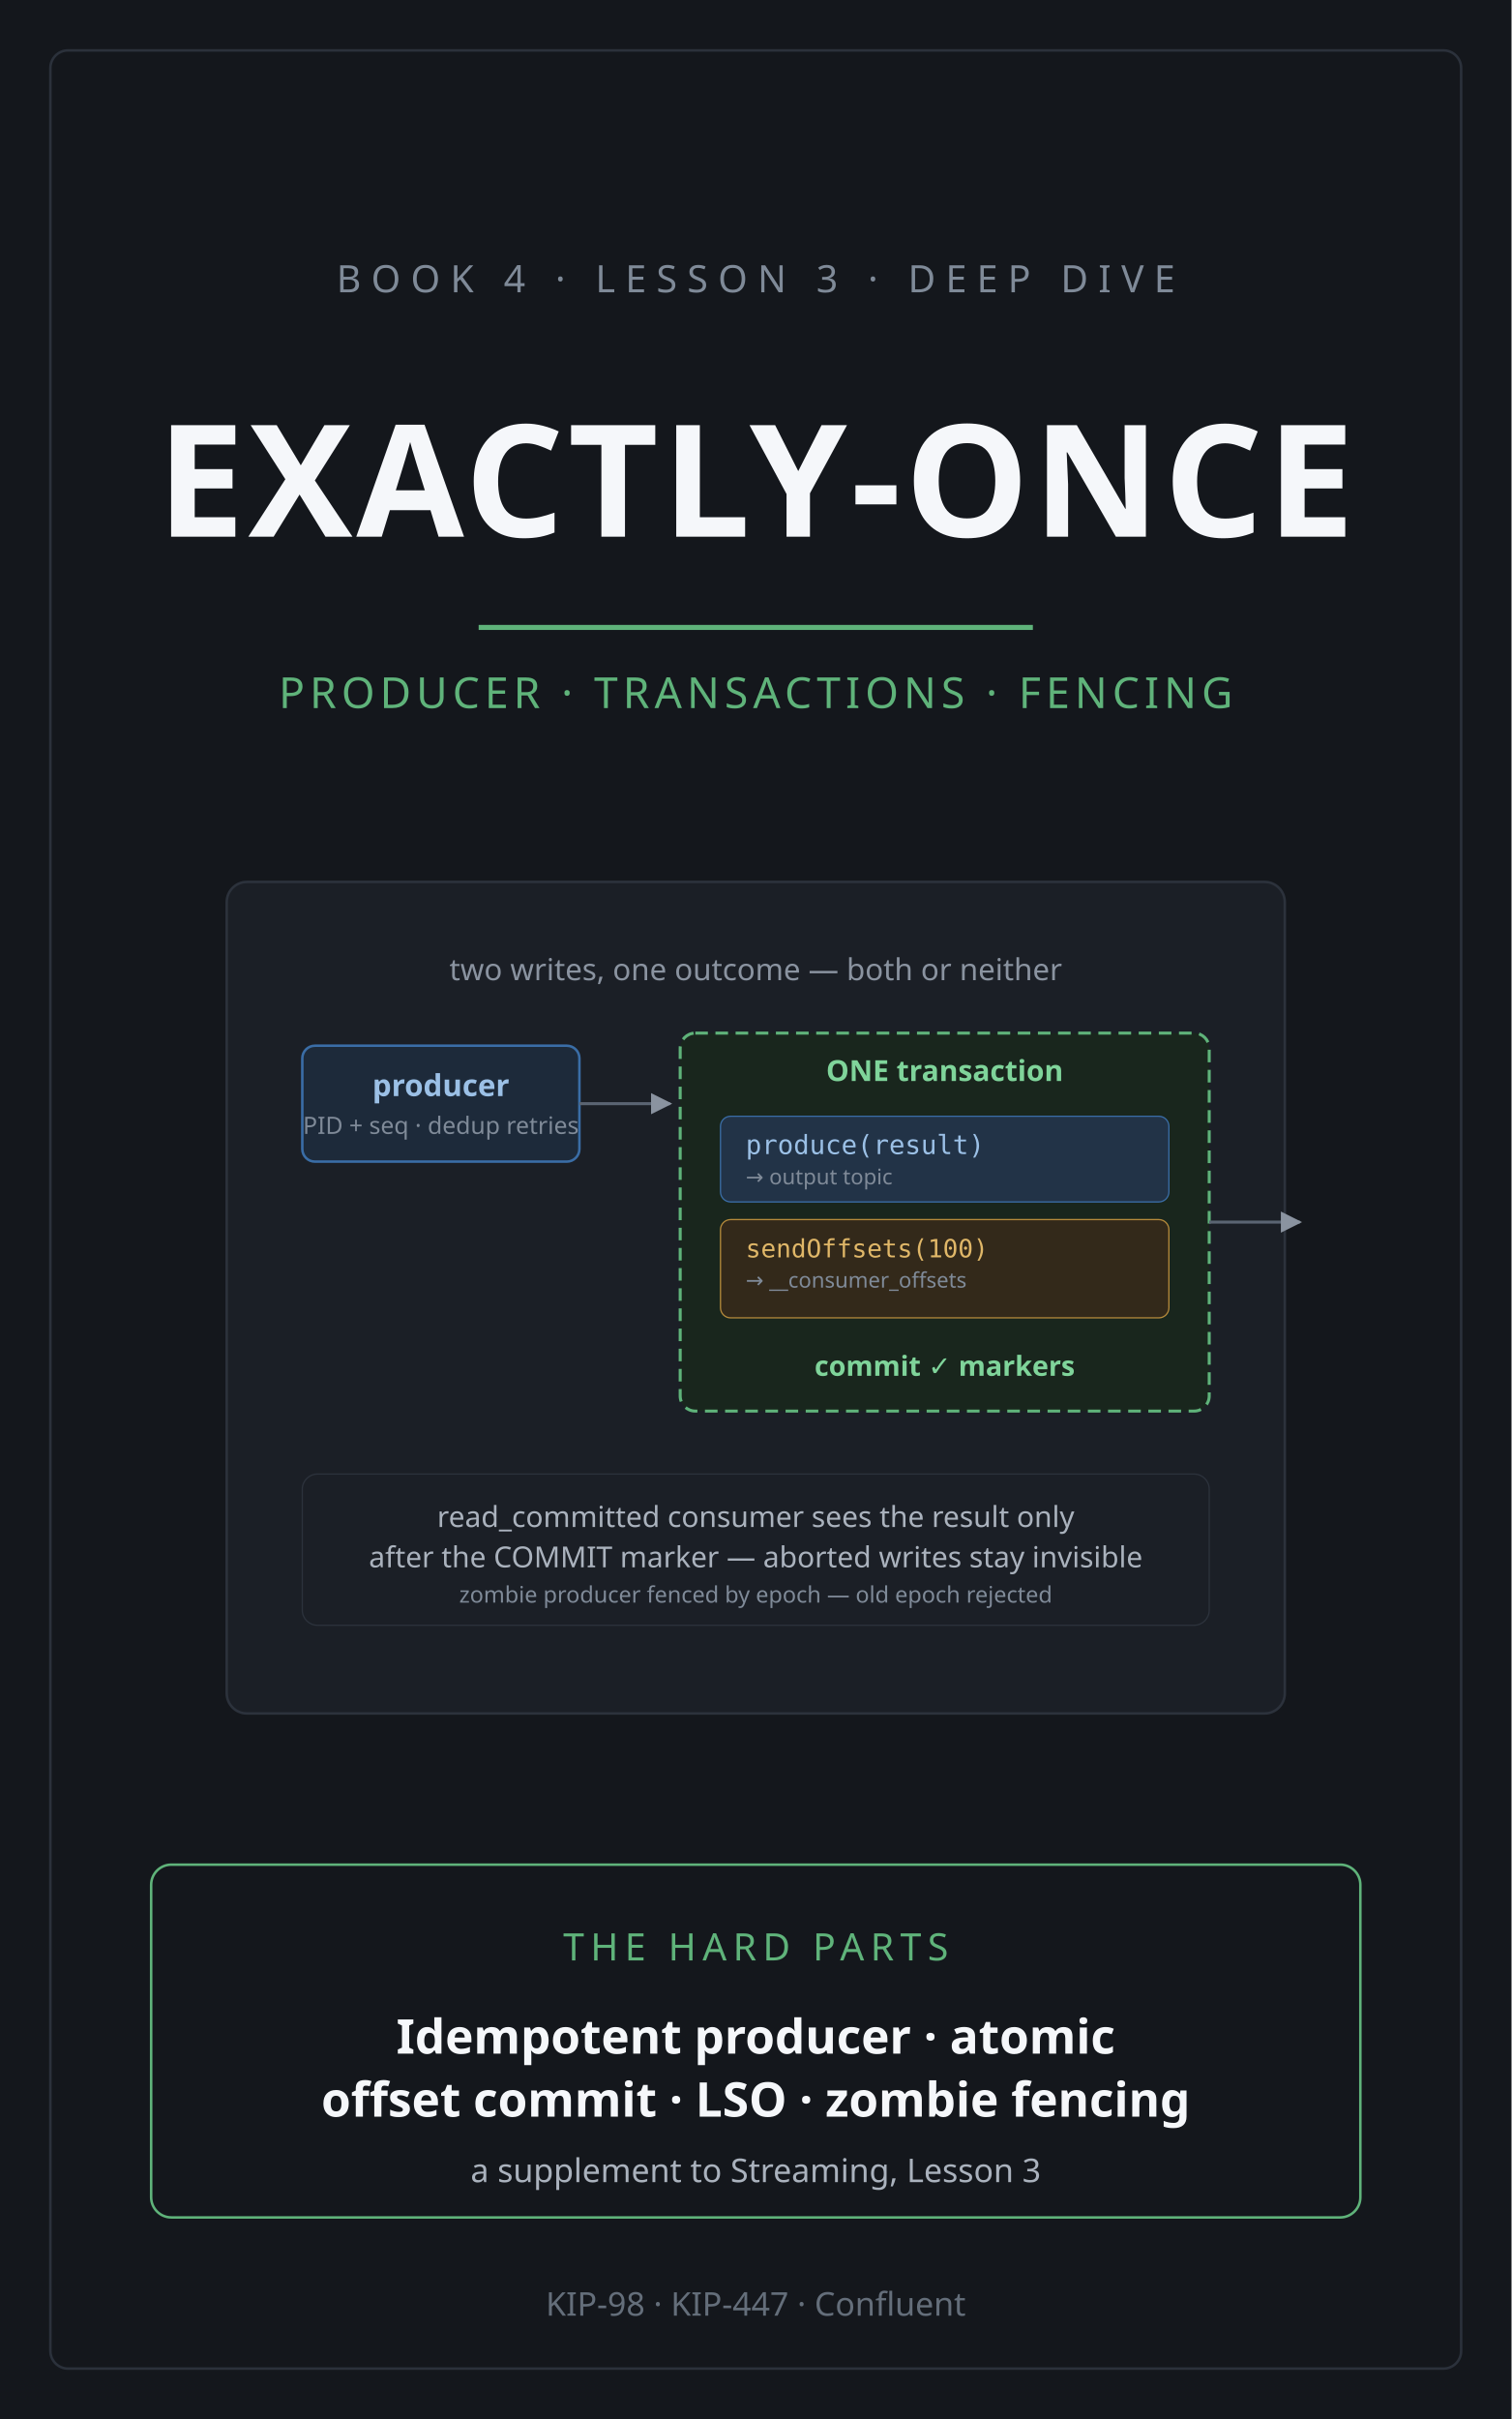
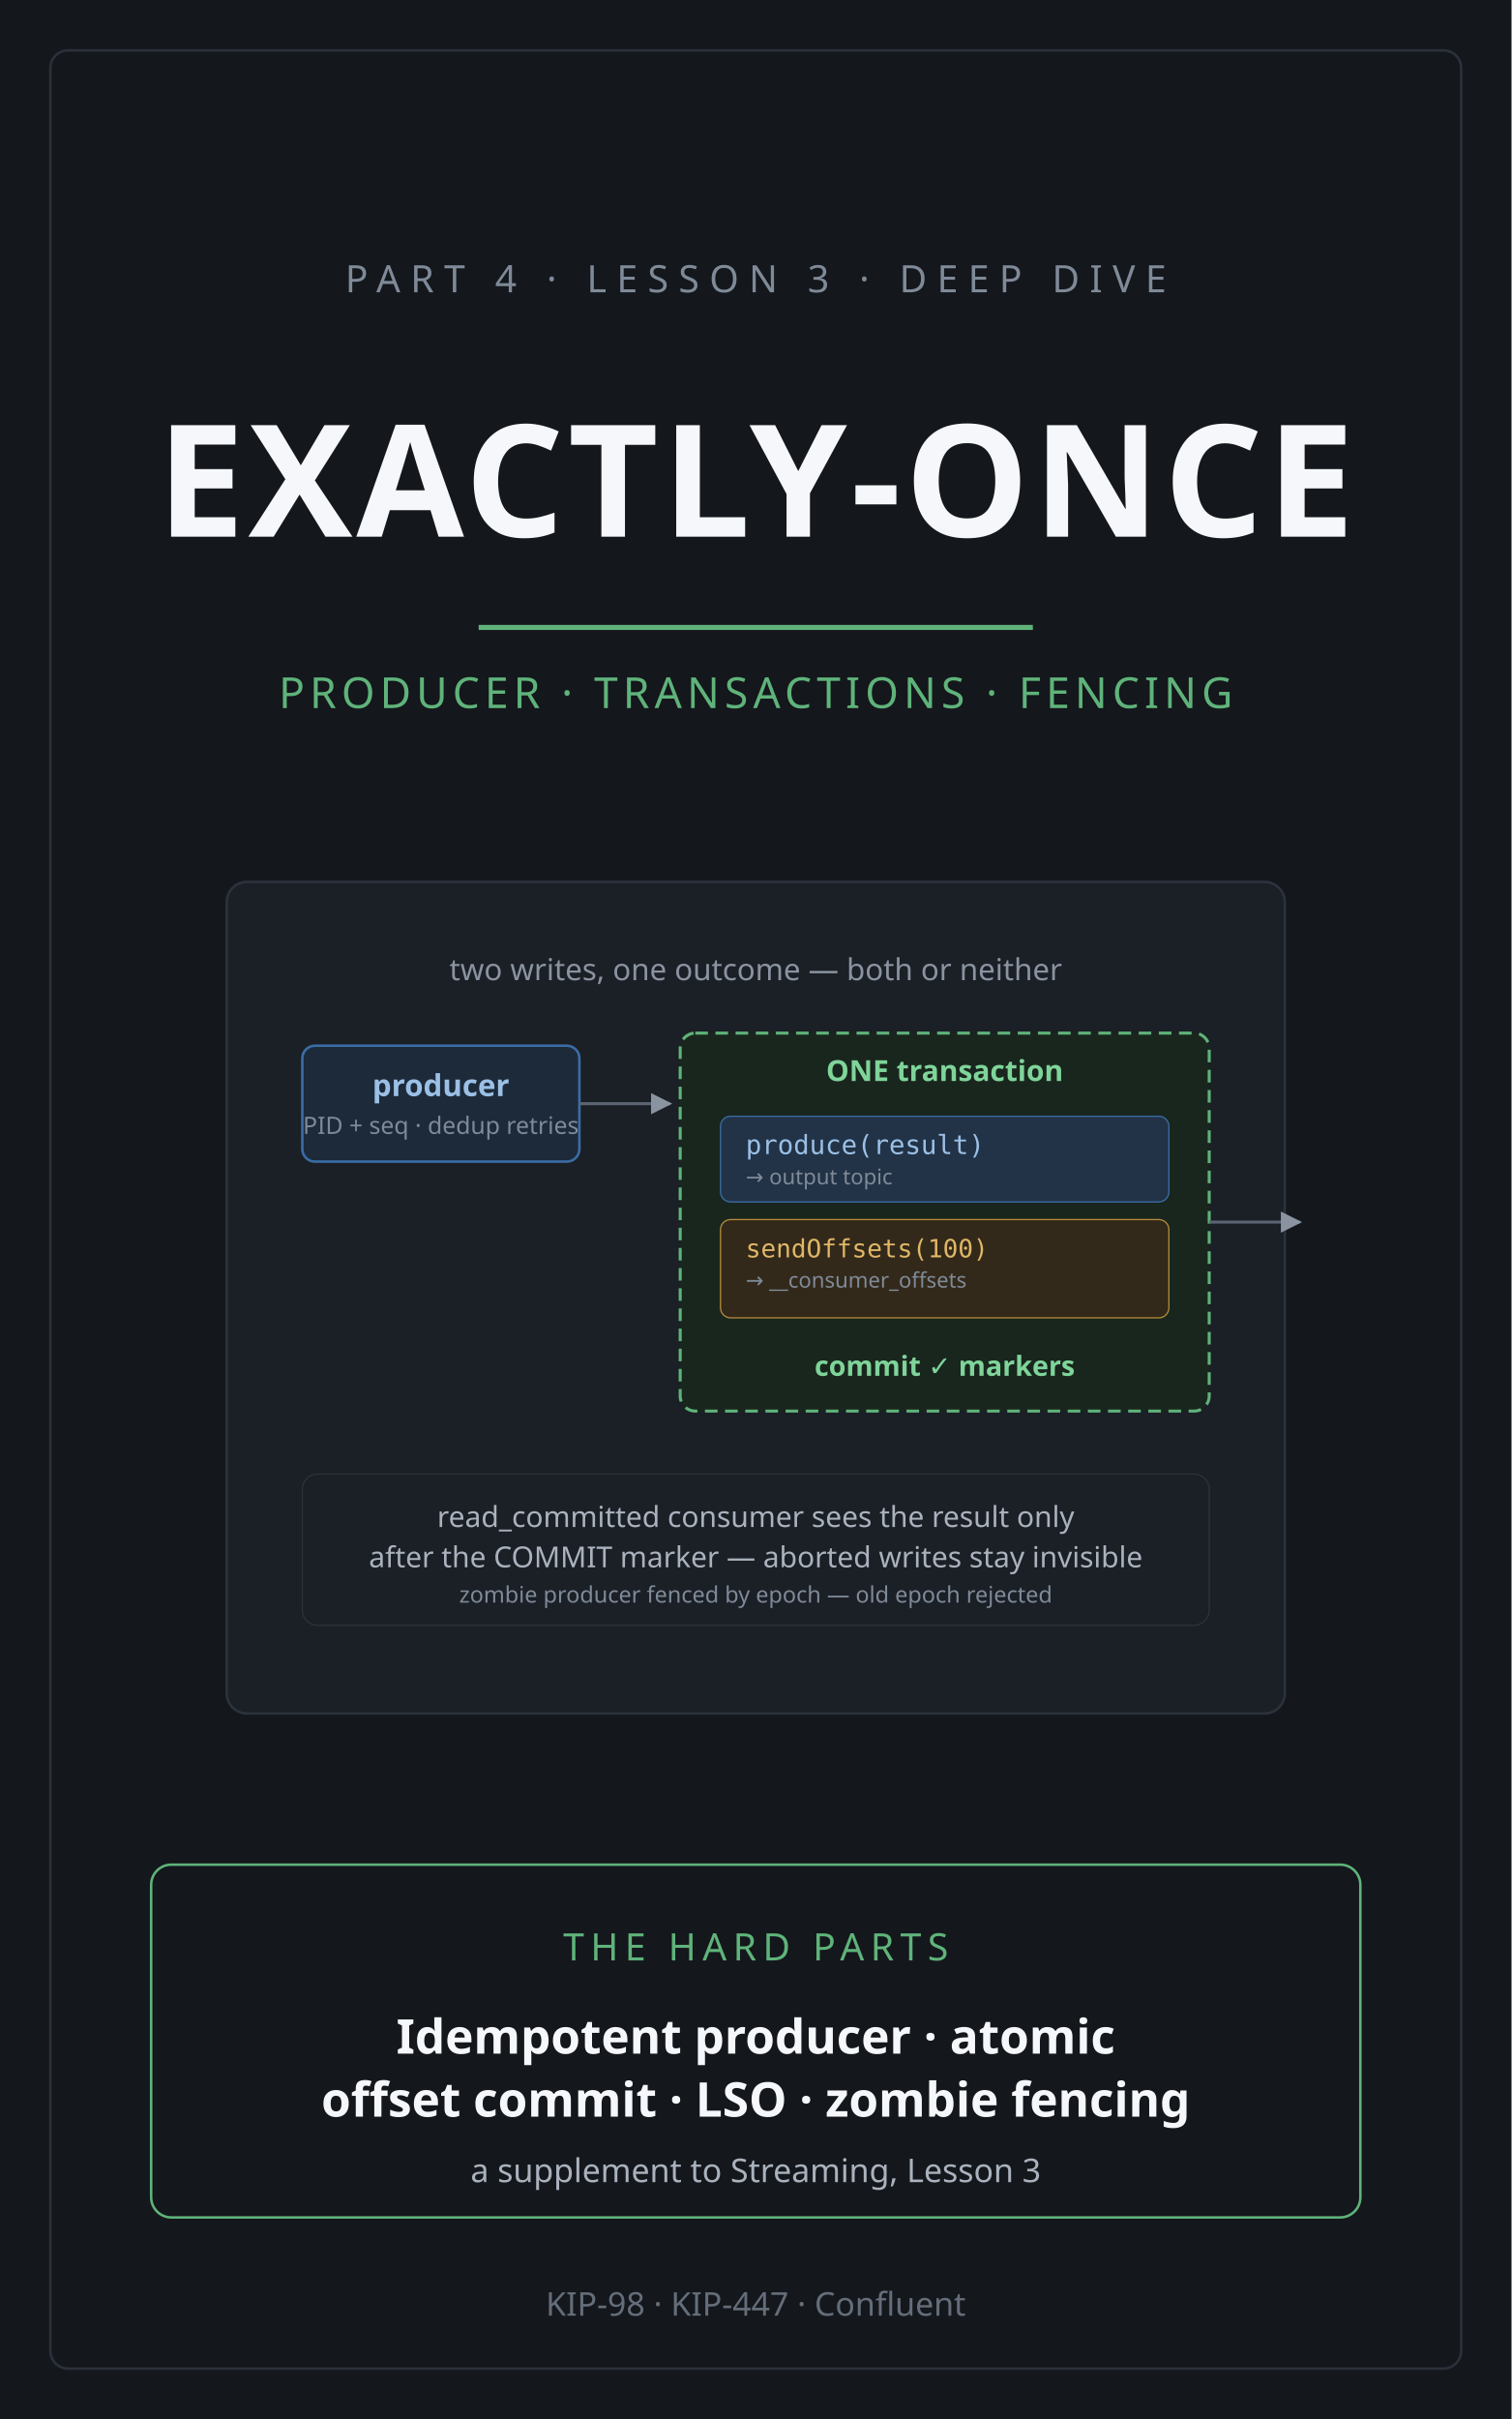
<svg xmlns="http://www.w3.org/2000/svg" viewBox="0 0 1200 1920" font-family="sans-serif">
  <defs>
    <marker id="eoc" viewBox="0 0 10 10" refX="9" refY="5" markerWidth="7" markerHeight="7" orient="auto-start-reverse">
      <path d="M0,0 L10,5 L0,10 z" fill="#8a93a0" />
    </marker>
  </defs>
  <rect width="1200" height="1920" fill="#14171c" />
  <rect x="40" y="40" width="1120" height="1840" fill="none" stroke="#2b313b" stroke-width="2" rx="14" />
-   <text x="600" y="232" text-anchor="middle" fill="#7f8a98" font-size="30" letter-spacing="8">BOOK 4 · LESSON 3 · DEEP DIVE</text>
+   <text x="600" y="232" text-anchor="middle" fill="#7f8a98" font-size="30" letter-spacing="8">PART 4 · LESSON 3 · DEEP DIVE</text>
  <text x="600" y="426" text-anchor="middle" fill="#f5f7fa" font-size="124" font-weight="bold" letter-spacing="3">EXACTLY-ONCE</text>
  <line x1="380" y1="498" x2="820" y2="498" stroke="#5fb37a" stroke-width="4" />
  <text x="600" y="562" text-anchor="middle" fill="#5fb37a" font-size="34" letter-spacing="4">PRODUCER · TRANSACTIONS · FENCING</text>
  <g transform="translate(180,700)">
    <rect x="0" y="0" width="840" height="660" rx="16" fill="#1b1f26" stroke="#2c323c" stroke-width="2" />
    <text x="420" y="78" text-anchor="middle" fill="#8a93a0" font-size="24">two writes, one outcome — both or neither</text>
    <rect x="60" y="130" width="220" height="92" rx="10" fill="#1d2a3a" stroke="#3a6da6" stroke-width="2" />
    <text x="170" y="170" text-anchor="middle" fill="#9bc0e6" font-size="24" font-weight="bold">producer</text>
    <text x="170" y="200" text-anchor="middle" fill="#7f8a98" font-size="19">PID + seq · dedup retries</text>
    <line x1="280" y1="176" x2="352" y2="176" stroke="#5a6472" stroke-width="2.4" marker-end="url(#eoc)" />
    <rect x="360" y="120" width="420" height="300" rx="12" fill="#19261d" stroke="#5fb37a" stroke-width="2.4" stroke-dasharray="10 6" />
    <text x="570" y="158" text-anchor="middle" fill="#7fd49a" font-size="23" font-weight="bold">ONE transaction</text>
    <rect x="392" y="186" width="356" height="68" rx="8" fill="#223347" stroke="#3a6da6" />
    <text x="412" y="216" fill="#9bc0e6" font-size="21" font-family="monospace">produce(result)</text>
    <text x="412" y="240" fill="#7f8a98" font-size="17">→ output topic</text>
    <rect x="392" y="268" width="356" height="78" rx="8" fill="#33291a" stroke="#b58a3b" />
    <text x="412" y="298" fill="#e0b768" font-size="20" font-family="monospace">sendOffsets(100)</text>
    <text x="412" y="322" fill="#7f8a98" font-size="17">→ __consumer_offsets</text>
    <text x="570" y="392" text-anchor="middle" fill="#7fd49a" font-size="22" font-weight="bold">commit ✓ markers</text>
    <line x1="780" y1="270" x2="852" y2="270" stroke="#5a6472" stroke-width="2.4" marker-end="url(#eoc)" />
    <rect x="60" y="470" width="720" height="120" rx="12" fill="#1b1f26" stroke="#2c323c" />
    <text x="420" y="512" text-anchor="middle" fill="#aab2bd" font-size="23">read_committed consumer sees the result only</text>
    <text x="420" y="544" text-anchor="middle" fill="#aab2bd" font-size="23">after the COMMIT marker — aborted writes stay invisible</text>
    <text x="420" y="572" text-anchor="middle" fill="#7f8a98" font-size="18">zombie producer fenced by epoch — old epoch rejected</text>
  </g>
  <rect x="120" y="1480" width="960" height="280" rx="16" fill="none" stroke="#5fb37a" stroke-width="2" />
  <text x="600" y="1556" text-anchor="middle" fill="#5fb37a" font-size="30" letter-spacing="5">THE HARD PARTS</text>
  <text x="600" y="1630" text-anchor="middle" fill="#f5f7fa" font-size="38" font-weight="bold">Idempotent producer · atomic</text>
  <text x="600" y="1680" text-anchor="middle" fill="#f5f7fa" font-size="38" font-weight="bold">offset commit · LSO · zombie fencing</text>
  <text x="600" y="1732" text-anchor="middle" fill="#aab2bd" font-size="26">a supplement to Streaming, Lesson 3</text>
  <text x="600" y="1838" text-anchor="middle" fill="#646e7a" font-size="26">KIP-98 · KIP-447 · Confluent</text>
</svg>
